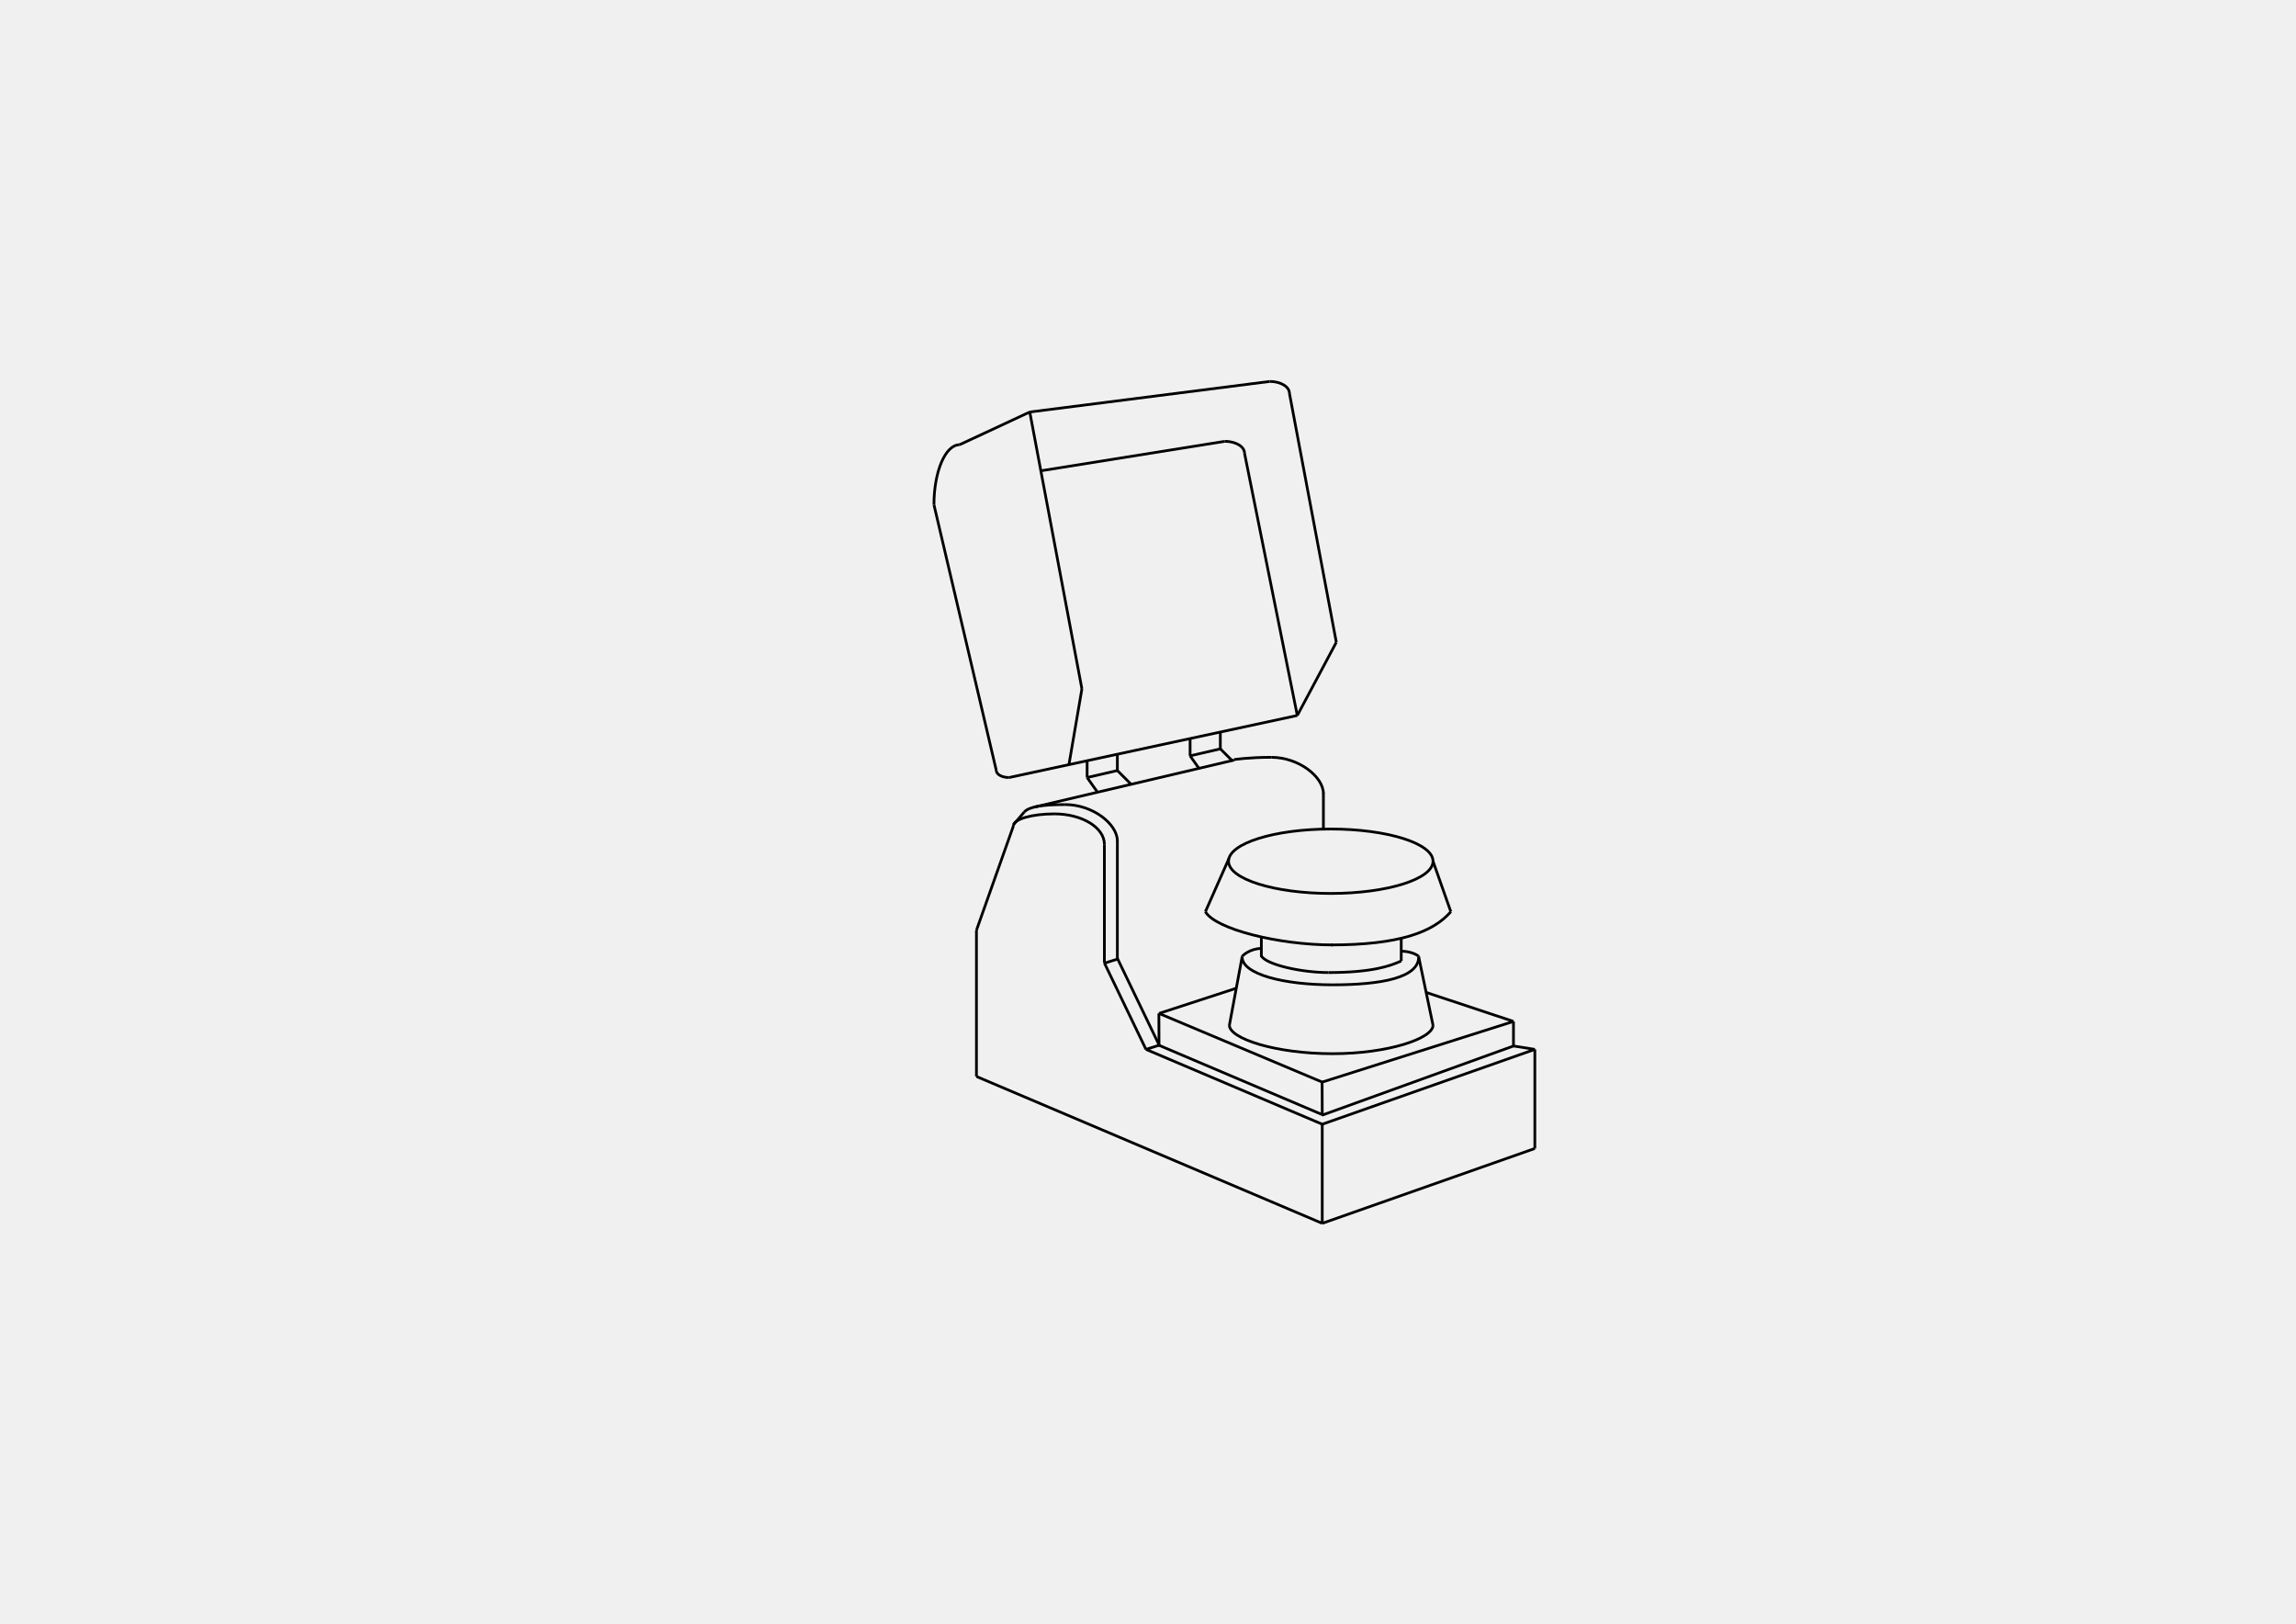
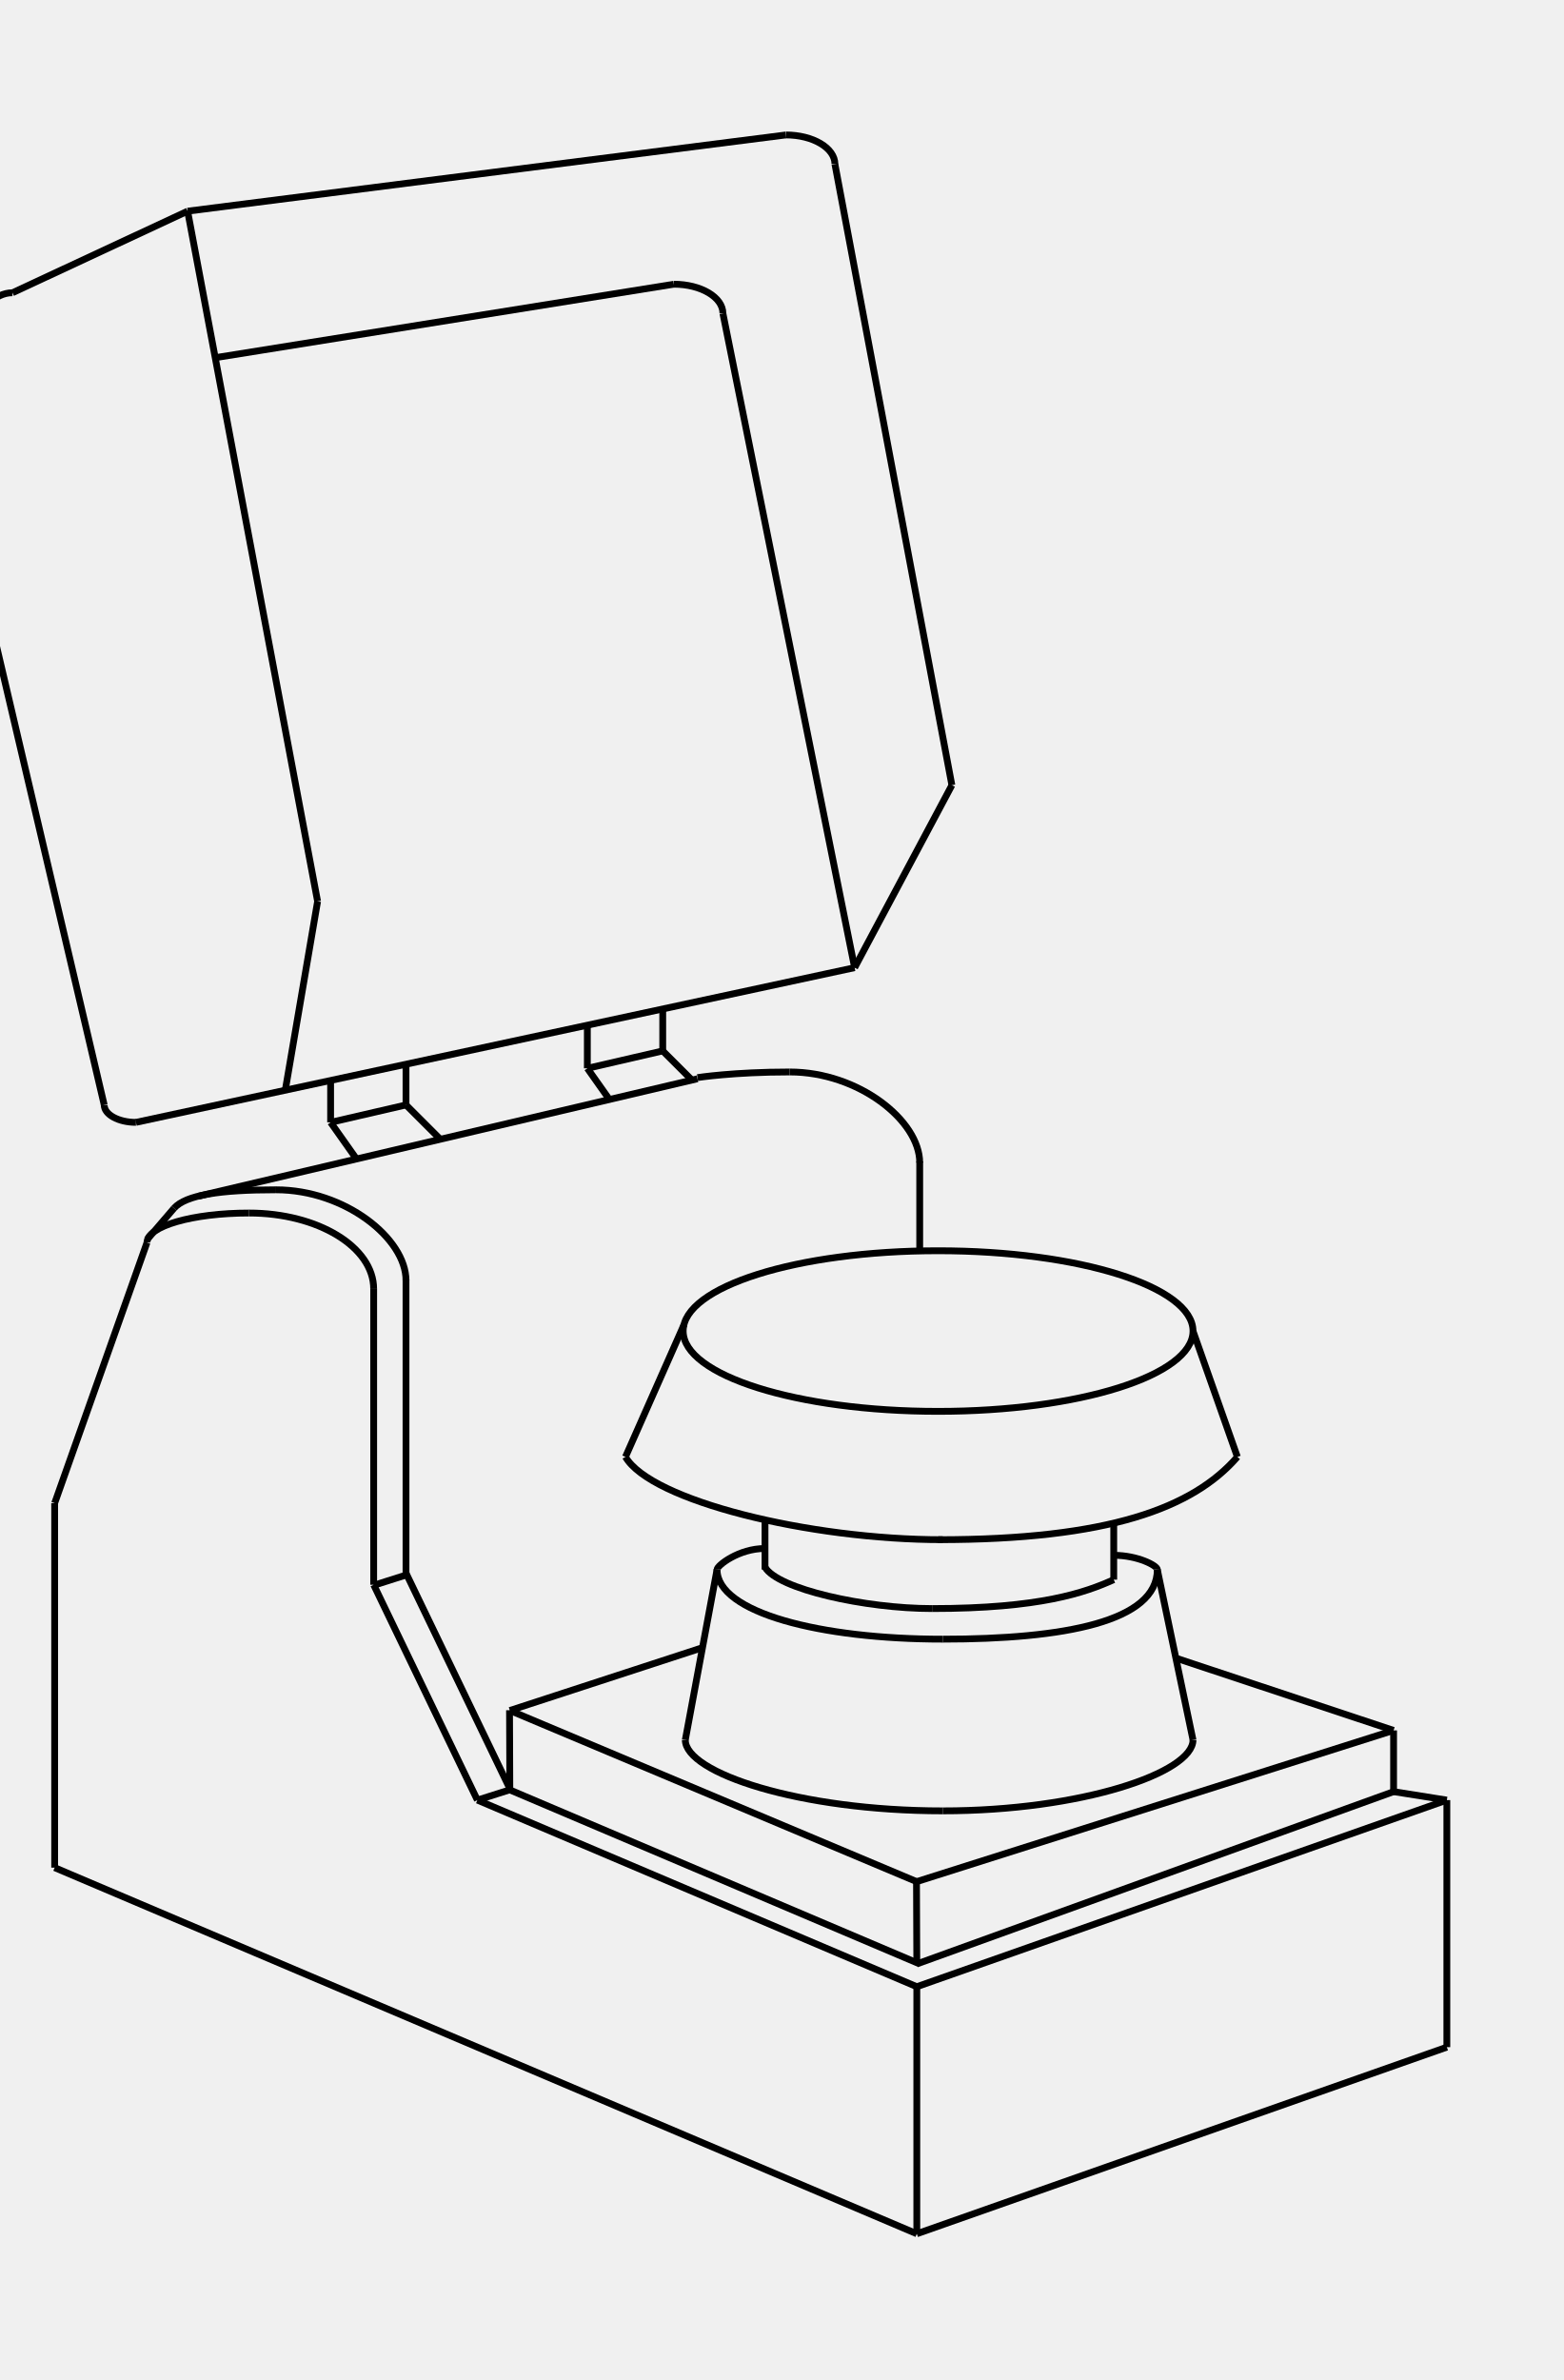
- <svg xmlns="http://www.w3.org/2000/svg" version="1.1" id="Capa_1" x="0px" y="0px" width="841.89px" height="595.28px" viewBox="0 0 841.89 595.28" enable-background="new 0 0 841.89 595.28" xml:space="preserve">
+ <svg xmlns="http://www.w3.org/2000/svg" version="1.1" id="Capa_1" x="0px" y="0px" viewBox="350 120 230 350" enable-background="new 350 120 230 350" xml:space="preserve">
  <g>
    <line fill="none" stroke="#000000" stroke-miterlimit="10" x1="377.594" y1="151.053" x2="396.711" y2="252.553" />
    <line fill="none" stroke="#000000" stroke-miterlimit="10" x1="396.711" y1="252.553" x2="391.957" y2="280.326" />
    <line fill="none" stroke="#000000" stroke-miterlimit="10" x1="475.691" y1="262.303" x2="369.994" y2="285.053" />
    <line fill="none" stroke="#000000" stroke-miterlimit="10" x1="365.326" y1="282.49" x2="342.457" y2="185.053" />
    <line fill="none" stroke="#000000" stroke-miterlimit="10" x1="377.594" y1="151.053" x2="351.832" y2="163.053" />
    <path fill="none" stroke="#000000" stroke-miterlimit="10" d="M342.457,185.053c0-12.16,4.193-22,9.375-22" />
    <line fill="none" stroke="#000000" stroke-miterlimit="10" x1="377.594" y1="151.053" x2="465.574" y2="139.845" />
    <line fill="none" stroke="#000000" stroke-miterlimit="10" x1="472.793" y1="144.138" x2="489.996" y2="235.469" />
    <line fill="none" stroke="#000000" stroke-miterlimit="10" x1="489.996" y1="235.469" x2="475.691" y2="262.303" />
    <line fill="none" stroke="#000000" stroke-miterlimit="10" x1="456.32" y1="166.089" x2="475.691" y2="262.303" />
    <path fill="none" stroke="#000000" stroke-miterlimit="10" d="M476.153,160.553" />
    <path fill="none" stroke="#000000" stroke-miterlimit="10" d="M381.957,172.553" />
    <path fill="none" stroke="#000000" stroke-miterlimit="10" d="M472.793,144.138c0-2.373-3.229-4.293-7.219-4.293" />
    <ellipse fill="none" stroke="#000000" stroke-miterlimit="10" cx="487.966" cy="315.743" rx="37.491" ry="11.81" />
    <line fill="none" stroke="#000000" stroke-miterlimit="10" x1="441.988" y1="334.25" x2="450.615" y2="314.761" />
    <line fill="none" stroke="#000000" stroke-miterlimit="10" x1="525.457" y1="315.743" x2="531.985" y2="334.25" />
    <line fill="none" stroke="#000000" stroke-miterlimit="10" x1="462.512" y1="343.779" x2="462.512" y2="350.809" />
    <line fill="none" stroke="#000000" stroke-miterlimit="10" x1="513.799" y1="343.988" x2="513.799" y2="352.303" />
    <path fill="none" stroke="#000000" stroke-miterlimit="10" d="M441.988,334.25c3.735,6.436,26.985,12.176,46.662,12.176" />
    <path fill="none" stroke="#000000" stroke-miterlimit="10" d="M531.985,334.25c-6.528,7.521-18.981,12.176-44.019,12.176" />
    <path fill="none" stroke="#000000" stroke-miterlimit="10" d="M455.457,350.809c0,6.354,15.224,10.244,33.193,10.244" />
    <path fill="none" stroke="#000000" stroke-miterlimit="10" d="M520.207,350.809c0,7.661-13.736,10.244-31.557,10.244" />
    <path fill="none" stroke="#000000" stroke-miterlimit="10" d="M455.457,350.809c0-0.556,3.154-3.089,7.055-3.089" />
    <path fill="none" stroke="#000000" stroke-miterlimit="10" d="M520.207,350.809c0-0.556-2.867-2.089-6.408-2.089" />
    <line fill="none" stroke="#000000" stroke-miterlimit="10" x1="455.457" y1="350.809" x2="450.789" y2="375.873" />
    <line fill="none" stroke="#000000" stroke-miterlimit="10" x1="520.207" y1="350.809" x2="525.457" y2="375.873" />
    <path fill="none" stroke="#000000" stroke-miterlimit="10" d="M456.32,166.089c0-2.373-3.229-4.293-7.22-4.293" />
    <line fill="none" stroke="#000000" stroke-miterlimit="10" x1="381.957" y1="172.553" x2="449.101" y2="161.796" />
    <path fill="none" stroke="#000000" stroke-miterlimit="10" d="M450.789,375.873c0,4.836,16.761,10.43,37.861,10.43" />
    <path fill="none" stroke="#000000" stroke-miterlimit="10" d="M525.457,375.873c0,4.836-16.463,10.43-36.807,10.43" />
    <line fill="none" stroke="#000000" stroke-miterlimit="10" x1="484.79" y1="396.72" x2="554.957" y2="374.471" />
    <line fill="none" stroke="#000000" stroke-miterlimit="10" x1="484.836" y1="408.818" x2="554.957" y2="383.476" />
    <line fill="none" stroke="#000000" stroke-miterlimit="10" x1="484.836" y1="412.163" x2="562.79" y2="384.72" />
    <line fill="none" stroke="#000000" stroke-miterlimit="10" x1="522.832" y1="363.804" x2="554.957" y2="374.471" />
    <line fill="none" stroke="#000000" stroke-miterlimit="10" x1="554.957" y1="374.471" x2="554.957" y2="383.476" />
    <line fill="none" stroke="#000000" stroke-miterlimit="10" x1="554.957" y1="383.476" x2="562.79" y2="384.72" />
    <line fill="none" stroke="#000000" stroke-miterlimit="10" x1="562.79" y1="384.72" x2="562.79" y2="421.053" />
    <line fill="none" stroke="#000000" stroke-miterlimit="10" x1="484.836" y1="448.496" x2="562.79" y2="421.053" />
    <line fill="none" stroke="#000000" stroke-miterlimit="10" x1="484.836" y1="412.163" x2="484.836" y2="448.496" />
    <line fill="none" stroke="#000000" stroke-miterlimit="10" x1="484.836" y1="412.163" x2="420.207" y2="384.72" />
    <line fill="none" stroke="#000000" stroke-miterlimit="10" x1="485.263" y1="408.818" x2="424.961" y2="383.212" />
    <line fill="none" stroke="#000000" stroke-miterlimit="10" x1="484.836" y1="408.818" x2="484.79" y2="396.72" />
    <line fill="none" stroke="#000000" stroke-miterlimit="10" x1="484.836" y1="396.72" x2="424.983" y2="371.544" />
    <line fill="none" stroke="#000000" stroke-miterlimit="10" x1="420.207" y1="384.72" x2="404.957" y2="353.053" />
    <line fill="none" stroke="#000000" stroke-miterlimit="10" x1="404.957" y1="353.053" x2="404.957" y2="309.553" />
    <line fill="none" stroke="#000000" stroke-miterlimit="10" x1="420.207" y1="384.72" x2="424.961" y2="383.212" />
    <line fill="none" stroke="#000000" stroke-miterlimit="10" x1="424.961" y1="382.998" x2="409.711" y2="351.331" />
    <line fill="none" stroke="#000000" stroke-miterlimit="10" x1="404.957" y1="353.133" x2="409.711" y2="351.625" />
    <line fill="none" stroke="#000000" stroke-miterlimit="10" x1="409.711" y1="351.625" x2="409.711" y2="308.125" />
    <line fill="none" stroke="#000000" stroke-miterlimit="10" x1="484.836" y1="448.496" x2="358.039" y2="394.655" />
    <line fill="none" stroke="#000000" stroke-miterlimit="10" x1="358.039" y1="341.053" x2="358.039" y2="394.655" />
    <line fill="none" stroke="#000000" stroke-miterlimit="10" x1="358.039" y1="341.053" x2="371.623" y2="302.72" />
    <path fill="none" stroke="#000000" stroke-miterlimit="10" d="M371.623,302.72c0-2.396,6.709-4.334,15-4.334" />
    <path fill="none" stroke="#000000" stroke-miterlimit="10" d="M404.957,309.553c0-6.173-8.2-11.167-18.334-11.167" />
    <path fill="none" stroke="#000000" stroke-miterlimit="10" d="M409.711,308.304c0-6.173-8.984-13.334-19.117-13.334" />
    <path fill="none" stroke="#000000" stroke-miterlimit="10" d="M375.594,297.678c1.738-1.938,6.709-2.708,15-2.708" />
    <line fill="none" stroke="#000000" stroke-miterlimit="10" x1="371.623" y1="302.303" x2="375.594" y2="297.678" />
    <line fill="none" stroke="#000000" stroke-miterlimit="10" x1="485.263" y1="303.934" x2="485.263" y2="290.797" />
    <line fill="none" stroke="#000000" stroke-miterlimit="10" x1="424.983" y1="371.544" x2="453.316" y2="362.303" />
    <line fill="none" stroke="#000000" stroke-miterlimit="10" x1="424.983" y1="383.602" x2="424.938" y2="371.503" />
    <path fill="none" stroke="#000000" stroke-miterlimit="10" d="M485.263,290.976c0-6.173-8.983-13.334-19.117-13.334" />
    <path fill="none" stroke="#000000" stroke-miterlimit="10" d="M452.582,278.47c0,0,5.272-0.828,13.563-0.828" />
    <line fill="none" stroke="#000000" stroke-miterlimit="10" x1="379.123" y1="295.92" x2="452.582" y2="278.642" />
    <line fill="none" stroke="#000000" stroke-miterlimit="10" x1="398.623" y1="278.642" x2="398.623" y2="285.053" />
    <line fill="none" stroke="#000000" stroke-miterlimit="10" x1="398.623" y1="285.053" x2="402.43" y2="290.438" />
    <line fill="none" stroke="#000000" stroke-miterlimit="10" x1="398.623" y1="285.053" x2="409.711" y2="282.49" />
    <line fill="none" stroke="#000000" stroke-miterlimit="10" x1="409.711" y1="282.49" x2="409.711" y2="276.303" />
    <line fill="none" stroke="#000000" stroke-miterlimit="10" x1="409.711" y1="282.49" x2="414.791" y2="287.571" />
    <line fill="none" stroke="#000000" stroke-miterlimit="10" x1="436.383" y1="270.693" x2="436.383" y2="277.105" />
    <line fill="none" stroke="#000000" stroke-miterlimit="10" x1="436.383" y1="277.105" x2="439.724" y2="281.832" />
    <line fill="none" stroke="#000000" stroke-miterlimit="10" x1="436.383" y1="277.105" x2="447.469" y2="274.543" />
    <line fill="none" stroke="#000000" stroke-miterlimit="10" x1="447.469" y1="274.543" x2="447.469" y2="268.354" />
    <line fill="none" stroke="#000000" stroke-miterlimit="10" x1="447.469" y1="274.543" x2="451.762" y2="278.834" />
    <path fill="none" stroke="#000000" stroke-miterlimit="10" d="M365.326,282.49c0,1.416,2.088,2.563,4.668,2.563" />
    <path fill="none" stroke="#000000" stroke-miterlimit="10" d="M462.512,350.468c1.867,3.218,14.732,6.085,24.57,6.085" />
    <path fill="none" stroke="#000000" stroke-miterlimit="10" d="M513.799,352.303c-4.146,1.88-10.816,4.25-26.717,4.25" />
  </g>
  <g>
    <line fill="none" stroke="#000000" stroke-miterlimit="10" x1="-195.271" y1="378.202" x2="-125.105" y2="355.954" />
    <line fill="none" stroke="#000000" stroke-miterlimit="10" x1="-195.226" y1="390.302" x2="-125.105" y2="364.958" />
    <line fill="none" stroke="#000000" stroke-miterlimit="10" x1="-195.226" y1="393.646" x2="-117.271" y2="366.202" />
    <line fill="none" stroke="#000000" stroke-miterlimit="10" x1="-157.88" y1="345.903" x2="-125.105" y2="355.954" />
    <line fill="none" stroke="#000000" stroke-miterlimit="10" x1="-125.105" y1="355.954" x2="-125.105" y2="364.958" />
    <line fill="none" stroke="#000000" stroke-miterlimit="10" x1="-125.105" y1="364.958" x2="-117.271" y2="366.202" />
    <line fill="none" stroke="#000000" stroke-miterlimit="10" x1="-117.271" y1="366.202" x2="-117.271" y2="402.536" />
    <line fill="none" stroke="#000000" stroke-miterlimit="10" x1="-195.226" y1="429.979" x2="-117.271" y2="402.536" />
    <line fill="none" stroke="#000000" stroke-miterlimit="10" x1="-195.226" y1="393.646" x2="-195.226" y2="429.979" />
    <line fill="none" stroke="#000000" stroke-miterlimit="10" x1="-195.226" y1="393.646" x2="-259.854" y2="366.202" />
    <line fill="none" stroke="#000000" stroke-miterlimit="10" x1="-194.798" y1="390.302" x2="-255.101" y2="364.694" />
    <line fill="none" stroke="#000000" stroke-miterlimit="10" x1="-195.226" y1="390.302" x2="-195.271" y2="378.202" />
    <line fill="none" stroke="#000000" stroke-miterlimit="10" x1="-195.226" y1="378.202" x2="-255.078" y2="353.026" />
    <line fill="none" stroke="#000000" stroke-miterlimit="10" x1="-259.854" y1="366.202" x2="-275.104" y2="334.535" />
    <line fill="none" stroke="#000000" stroke-miterlimit="10" x1="-275.104" y1="334.535" x2="-275.104" y2="291.036" />
    <line fill="none" stroke="#000000" stroke-miterlimit="10" x1="-259.854" y1="366.202" x2="-255.101" y2="364.694" />
    <line fill="none" stroke="#000000" stroke-miterlimit="10" x1="-255.101" y1="364.481" x2="-270.351" y2="332.814" />
    <line fill="none" stroke="#000000" stroke-miterlimit="10" x1="-275.104" y1="334.615" x2="-270.351" y2="333.107" />
    <line fill="none" stroke="#000000" stroke-miterlimit="10" x1="-270.351" y1="333.107" x2="-270.351" y2="289.608" />
    <line fill="none" stroke="#000000" stroke-miterlimit="10" x1="-195.226" y1="429.979" x2="-322.021" y2="376.138" />
    <line fill="none" stroke="#000000" stroke-miterlimit="10" x1="-322.021" y1="322.535" x2="-322.021" y2="376.138" />
    <line fill="none" stroke="#000000" stroke-miterlimit="10" x1="-322.021" y1="322.535" x2="-308.438" y2="284.203" />
    <path fill="none" stroke="#000000" stroke-miterlimit="10" d="M-308.438,284.203c0-2.396,6.709-4.334,15-4.334" />
    <path fill="none" stroke="#000000" stroke-miterlimit="10" d="M-275.104,291.036c0-6.173-8.2-11.167-18.333-11.167" />
    <path fill="none" stroke="#000000" stroke-miterlimit="10" d="M-270.351,289.787c0-6.173-8.983-13.334-19.117-13.334" />
    <path fill="none" stroke="#000000" stroke-miterlimit="10" d="M-304.468,279.161c1.738-1.938,6.709-2.708,15-2.708" />
    <line fill="none" stroke="#000000" stroke-miterlimit="10" x1="-308.438" y1="283.786" x2="-304.468" y2="279.161" />
    <line fill="none" stroke="#000000" stroke-miterlimit="10" x1="-255.078" y1="353.026" x2="-227.378" y2="344.024" />
    <line fill="none" stroke="#000000" stroke-miterlimit="10" x1="-255.078" y1="365.085" x2="-255.123" y2="352.985" />
    <line fill="none" stroke="#000000" stroke-miterlimit="10" x1="-195.271" y1="285.693" x2="-194.798" y2="272.28" />
    <path fill="none" stroke="#000000" stroke-miterlimit="10" d="M-194.798,272.458c0-6.173-8.984-13.334-19.117-13.334" />
    <path fill="none" stroke="#000000" stroke-miterlimit="10" d="M-227.48,259.953c0,0,5.273-0.828,13.564-0.828" />
    <line fill="none" stroke="#000000" stroke-miterlimit="10" x1="-300.938" y1="277.403" x2="-227.48" y2="260.125" />
    <g>
      <g>
        <path d="M-195.101,393.646c-0.002-3.156-0.004-6.313-0.006-9.47c-0.004-7.271-0.008-14.542-0.013-21.813     c-0.005-8.087-0.011-16.175-0.015-24.262c-0.004-5.605-0.008-11.211-0.011-16.815c-0.001-0.842-0.001-1.684-0.001-2.525     c0-0.161-0.25-0.162-0.25-0.002c0.002,3.157,0.004,6.313,0.006,9.471c0.004,7.271,0.008,14.541,0.013,21.813     c0.005,8.087,0.011,16.174,0.015,24.261c0.004,5.605,0.008,11.211,0.011,16.816c0.001,0.842,0.001,1.683,0.001,2.524     C-195.351,393.806-195.101,393.808-195.101,393.646L-195.101,393.646z" />
      </g>
    </g>
    <g>
      <g>
        <path d="M-197.242,318.023c-2.391-1.008-4.781-2.016-7.172-3.023c-5.898-2.486-11.795-4.973-17.693-7.458     c-7.49-3.157-14.98-6.314-22.471-9.472c-7.169-3.022-14.339-6.044-21.509-9.066c-4.936-2.081-9.872-4.161-14.808-6.242     c-1.105-0.466-2.209-0.931-3.314-1.397c-0.146-0.062-0.273,0.154-0.125,0.217c2.391,1.008,4.782,2.016,7.173,3.023     c5.897,2.486,11.795,4.972,17.692,7.458c7.49,3.157,14.98,6.314,22.47,9.473c7.17,3.021,14.34,6.044,21.51,9.066     c4.936,2.08,9.872,4.16,14.808,6.241c1.104,0.466,2.21,0.931,3.313,1.397C-197.22,318.301-197.093,318.086-197.242,318.023     L-197.242,318.023z" />
      </g>
    </g>
    <path fill="none" stroke="#000000" stroke-miterlimit="10" d="M-282.672,277.596" />
    <path fill="none" stroke="#000000" stroke-miterlimit="10" d="M-197.722,313.668" />
    <g>
      <g>
        <path d="M-120.554,288.564c-2.623-0.862-5.244-1.725-7.867-2.587c-6.349-2.088-12.697-4.175-19.047-6.263     c-7.799-2.565-15.599-5.13-23.398-7.695c-6.975-2.294-13.949-4.587-20.924-6.881c-3.874-1.274-7.748-2.548-11.621-3.822     c-0.22-0.072-0.439-0.144-0.658-0.216c-0.153-0.05-0.219,0.191-0.066,0.241c2.623,0.862,5.244,1.725,7.867,2.587     c6.349,2.088,12.697,4.175,19.047,6.263c7.799,2.565,15.599,5.13,23.398,7.695c6.975,2.294,13.949,4.587,20.924,6.881     c3.874,1.274,7.748,2.548,11.621,3.822c0.22,0.072,0.439,0.144,0.658,0.216C-120.467,288.856-120.402,288.615-120.554,288.564     L-120.554,288.564z" />
      </g>
    </g>
    <g>
      <g>
        <path d="M-119.078,289.493c0.162,0,0.164-0.25,0.002-0.25C-119.237,289.243-119.238,289.493-119.078,289.493L-119.078,289.493z" />
      </g>
    </g>
    <g>
      <g>
        <path d="M-117.146,366.203c0-3.231,0-6.462,0-9.693c0-7.366,0-14.732,0-22.099c0-8.013,0-16.024,0-24.036     c0-5.168,0-10.336,0-15.503c0-0.493,0-0.985,0-1.478c0-0.162-0.25-0.163-0.25-0.002c0,3.231,0,6.461,0,9.693     c0,7.366,0,14.733,0,22.099c0,8.013,0,16.024,0,24.037c0,5.167,0,10.335,0,15.503c0,0.492,0,0.985,0,1.478     C-117.396,366.362-117.146,366.364-117.146,366.203L-117.146,366.203z" />
      </g>
    </g>
    <g>
      <g>
        <path d="M-192.062,318.252c2.834-1.026,5.67-2.053,8.504-3.079c6.653-2.409,13.307-4.817,19.959-7.227     c7.695-2.786,15.389-5.572,23.084-8.358c5.959-2.157,11.918-4.315,17.876-6.473c1.659-0.601,3.319-1.202,4.979-1.803     c0.15-0.054,0.086-0.296-0.064-0.241c-2.836,1.026-5.67,2.053-8.505,3.079c-6.653,2.409-13.306,4.818-19.96,7.227     c-7.693,2.786-15.389,5.572-23.082,8.358c-5.959,2.157-11.918,4.315-17.877,6.473c-1.66,0.601-3.319,1.202-4.979,1.803     C-192.277,318.064-192.214,318.307-192.062,318.252L-192.062,318.252z" />
      </g>
    </g>
    <g>
      <g>
        <path d="M-117.146,293.394c-0.035-2.284-1.308-4.519-3.703-4.926c-0.157-0.027-0.225,0.214-0.066,0.241     c2.286,0.389,3.485,2.501,3.52,4.683C-117.394,293.553-117.144,293.555-117.146,293.394L-117.146,293.394z" />
      </g>
    </g>
    <path fill="none" stroke="#000000" stroke-miterlimit="10" d="M-192.513,313.668" />
    <g>
      <g>
        <path d="M-197.367,318.24c0.709,0.343,1.421,0.625,2.217,0.652c1.043,0.035,2.105-0.341,3.088-0.641     c0.153-0.047,0.09-0.289-0.064-0.241c-0.939,0.286-1.904,0.6-2.895,0.632c-0.791,0.025-1.522-0.281-2.221-0.619     C-197.386,317.953-197.511,318.169-197.367,318.24L-197.367,318.24z" />
      </g>
    </g>
    <ellipse fill="none" stroke="#000000" stroke-miterlimit="10" cx="-192.378" cy="297.465" rx="37.49" ry="11.81" />
    <line fill="none" stroke="#000000" stroke-miterlimit="10" x1="-239.041" y1="314.756" x2="-229.73" y2="296.483" />
    <line fill="none" stroke="#000000" stroke-miterlimit="10" x1="-154.888" y1="297.465" x2="-148.359" y2="315.973" />
    <line fill="none" stroke="#000000" stroke-miterlimit="10" x1="-217.833" y1="323.766" x2="-217.833" y2="332.531" />
    <line fill="none" stroke="#000000" stroke-miterlimit="10" x1="-166.546" y1="324.578" x2="-166.546" y2="334.775" />
    <path fill="none" stroke="#000000" stroke-miterlimit="10" d="M-239.041,314.756c3.736,6.436,26.986,11.52,46.662,11.52" />
    <path fill="none" stroke="#000000" stroke-miterlimit="10" d="M-217.833,332.531c0,4.832,11.008,7.66,25.455,7.66" />
    <path fill="none" stroke="#000000" stroke-miterlimit="10" d="M-148.359,315.973c-6.529,7.52-18.982,10.303-44.02,10.303" />
    <path fill="none" stroke="#000000" stroke-miterlimit="10" d="M-166.546,334.775c0,3.592-11.932,5.416-25.832,5.416" />
    <path fill="none" stroke="#000000" stroke-miterlimit="10" d="M-224.888,332.531c0,6.354,14.541,11.493,32.51,11.493" />
    <path fill="none" stroke="#000000" stroke-miterlimit="10" d="M-160.138,332.531c0,7.66-14.42,11.493-32.24,11.493" />
    <path fill="none" stroke="#000000" stroke-miterlimit="10" d="M-224.888,332.531c0-0.557,3.156-3.09,7.055-3.09" />
    <path fill="none" stroke="#000000" stroke-miterlimit="10" d="M-160.138,332.531c0-0.557-2.865-2.09-6.408-2.09" />
    <line fill="none" stroke="#000000" stroke-miterlimit="10" x1="-224.888" y1="332.531" x2="-229.847" y2="357.552" />
    <line fill="none" stroke="#000000" stroke-miterlimit="10" x1="-160.138" y1="332.531" x2="-155.179" y2="357.552" />
    <path fill="none" stroke="#000000" stroke-miterlimit="10" d="M-229.847,357.552c0,4.836,16.762,10.43,37.861,10.43" />
    <path fill="none" stroke="#000000" stroke-miterlimit="10" d="M-155.179,357.552c0,4.836-16.463,10.43-36.807,10.43" />
  </g>
-   <g>
-     <line fill="none" stroke="#000000" stroke-miterlimit="10" x1="1350.183" y1="243.052" x2="1369.3" y2="344.552" />
-     <line fill="none" stroke="#000000" stroke-miterlimit="10" x1="1369.3" y1="344.552" x2="1364.546" y2="372.324" />
-     <line fill="none" stroke="#000000" stroke-miterlimit="10" x1="1448.28" y1="354.302" x2="1342.583" y2="377.052" />
-     <line fill="none" stroke="#000000" stroke-miterlimit="10" x1="1337.915" y1="374.489" x2="1315.046" y2="277.052" />
-     <line fill="none" stroke="#000000" stroke-miterlimit="10" x1="1350.183" y1="243.052" x2="1324.421" y2="255.052" />
-     <path fill="none" stroke="#000000" stroke-miterlimit="10" d="M1315.046,277.052c0-12.16,4.193-22,9.375-22" />
-     <line fill="none" stroke="#000000" stroke-miterlimit="10" x1="1350.183" y1="243.052" x2="1438.163" y2="231.844" />
-     <line fill="none" stroke="#000000" stroke-miterlimit="10" x1="1445.382" y1="236.137" x2="1462.585" y2="327.469" />
-     <line fill="none" stroke="#000000" stroke-miterlimit="10" x1="1462.585" y1="327.469" x2="1448.28" y2="354.302" />
-     <line fill="none" stroke="#000000" stroke-miterlimit="10" x1="1428.909" y1="258.088" x2="1448.28" y2="354.302" />
-     <path fill="none" stroke="#000000" stroke-miterlimit="10" d="M1448.742,252.552" />
-     <path fill="none" stroke="#000000" stroke-miterlimit="10" d="M1354.546,264.552" />
-     <path fill="none" stroke="#000000" stroke-miterlimit="10" d="M1445.382,236.137c0-2.373-3.229-4.293-7.219-4.293" />
-     <g>
-       <path fill="none" stroke="#000000" stroke-miterlimit="10" d="M1472.948,417.833c0.132,0.068,0.266,0.138,0.377,0.249    c0.57,0.57,0.588,1.553,0,2.121c-0.191,0.186-0.406,0.35-0.637,0.484c-0.942,0.555-1.833-0.029-2.132-0.818    c-0.064-0.013-0.123-0.01-0.19-0.03c-4.165-1.308-8.556,0.518-12.646-0.714c-1.236-0.373-1.885-1.07-1.998-1.842    c-18.375,0.761-32.563,5.709-32.563,11.705c0,6.522,16.785,11.81,37.491,11.81c20.705,0,37.49-5.287,37.49-11.81    C1498.141,423.823,1487.609,419.437,1472.948,417.833z" />
-       <line fill="none" stroke="#000000" stroke-miterlimit="10" x1="1414.672" y1="447.495" x2="1423.299" y2="428.006" />
-       <line fill="none" stroke="#000000" stroke-miterlimit="10" x1="1498.141" y1="428.988" x2="1504.669" y2="447.495" />
-       <path fill="none" stroke="#000000" stroke-miterlimit="10" d="M1414.672,447.495c3.735,6.436,26.985,12.176,46.662,12.176" />
-       <path fill="none" stroke="#000000" stroke-miterlimit="10" d="M1504.669,447.495c-6.528,7.521-18.981,12.176-44.019,12.176" />
-     </g>
-     <line fill="none" stroke="#000000" stroke-miterlimit="10" x1="1425.905" y1="454.302" x2="1423.378" y2="467.872" />
-     <line fill="none" stroke="#000000" stroke-miterlimit="10" x1="1495.421" y1="454.229" x2="1498.046" y2="467.872" />
-     <path fill="none" stroke="#000000" stroke-miterlimit="10" d="M1428.909,258.088c0-2.373-3.229-4.293-7.22-4.293" />
-     <line fill="none" stroke="#000000" stroke-miterlimit="10" x1="1354.546" y1="264.552" x2="1421.689" y2="253.795" />
-     <path fill="none" stroke="#000000" stroke-miterlimit="10" d="M1423.378,467.872c0,4.836,16.761,10.43,37.861,10.43" />
-     <path fill="none" stroke="#000000" stroke-miterlimit="10" d="M1498.046,467.872c0,4.836-16.463,10.43-36.807,10.43" />
-     <line fill="none" stroke="#000000" stroke-miterlimit="10" x1="1457.379" y1="488.719" x2="1527.546" y2="466.47" />
-     <line fill="none" stroke="#000000" stroke-miterlimit="10" x1="1457.425" y1="500.817" x2="1527.546" y2="475.475" />
-     <line fill="none" stroke="#000000" stroke-miterlimit="10" x1="1457.425" y1="504.162" x2="1535.379" y2="476.719" />
-     <line fill="none" stroke="#000000" stroke-miterlimit="10" x1="1495.421" y1="455.803" x2="1527.546" y2="466.47" />
-     <line fill="none" stroke="#000000" stroke-miterlimit="10" x1="1527.546" y1="466.47" x2="1527.546" y2="475.475" />
-     <line fill="none" stroke="#000000" stroke-miterlimit="10" x1="1527.546" y1="475.475" x2="1535.379" y2="476.719" />
-     <line fill="none" stroke="#000000" stroke-miterlimit="10" x1="1535.379" y1="476.719" x2="1535.379" y2="513.052" />
-     <line fill="none" stroke="#000000" stroke-miterlimit="10" x1="1457.425" y1="540.495" x2="1535.379" y2="513.052" />
-     <line fill="none" stroke="#000000" stroke-miterlimit="10" x1="1457.425" y1="504.162" x2="1457.425" y2="540.495" />
-     <line fill="none" stroke="#000000" stroke-miterlimit="10" x1="1457.425" y1="504.162" x2="1392.796" y2="476.719" />
-     <line fill="none" stroke="#000000" stroke-miterlimit="10" x1="1457.852" y1="500.817" x2="1397.55" y2="475.211" />
-     <line fill="none" stroke="#000000" stroke-miterlimit="10" x1="1457.425" y1="500.817" x2="1457.379" y2="488.719" />
-     <line fill="none" stroke="#000000" stroke-miterlimit="10" x1="1457.425" y1="488.719" x2="1397.572" y2="463.543" />
-     <line fill="none" stroke="#000000" stroke-miterlimit="10" x1="1392.796" y1="476.719" x2="1377.546" y2="445.052" />
-     <line fill="none" stroke="#000000" stroke-miterlimit="10" x1="1377.546" y1="445.052" x2="1377.546" y2="401.552" />
-     <line fill="none" stroke="#000000" stroke-miterlimit="10" x1="1392.796" y1="476.719" x2="1397.55" y2="475.211" />
-     <line fill="none" stroke="#000000" stroke-miterlimit="10" x1="1397.55" y1="474.997" x2="1382.3" y2="443.33" />
-     <line fill="none" stroke="#000000" stroke-miterlimit="10" x1="1377.546" y1="445.132" x2="1382.3" y2="443.624" />
-     <line fill="none" stroke="#000000" stroke-miterlimit="10" x1="1382.3" y1="443.624" x2="1382.3" y2="400.124" />
-     <line fill="none" stroke="#000000" stroke-miterlimit="10" x1="1457.425" y1="540.495" x2="1330.628" y2="486.654" />
-     <line fill="none" stroke="#000000" stroke-miterlimit="10" x1="1330.628" y1="433.052" x2="1330.628" y2="486.654" />
-     <line fill="none" stroke="#000000" stroke-miterlimit="10" x1="1330.628" y1="433.052" x2="1344.212" y2="394.719" />
-     <path fill="none" stroke="#000000" stroke-miterlimit="10" d="M1344.212,394.719c0-2.396,6.709-4.334,15-4.334" />
-     <path fill="none" stroke="#000000" stroke-miterlimit="10" d="M1377.546,401.552c0-6.173-8.2-11.167-18.334-11.167" />
-     <path fill="none" stroke="#000000" stroke-miterlimit="10" d="M1382.3,400.303c0-6.173-8.984-13.334-19.117-13.334" />
-     <path fill="none" stroke="#000000" stroke-miterlimit="10" d="M1348.183,389.677c1.738-1.938,6.709-2.708,15-2.708" />
-     <line fill="none" stroke="#000000" stroke-miterlimit="10" x1="1344.212" y1="394.302" x2="1348.183" y2="389.677" />
-     <path fill="none" stroke="#000000" stroke-miterlimit="10" d="M1457.852,413.953c0-10.387,0-20.771,0-31.157" />
-     <line fill="none" stroke="#000000" stroke-miterlimit="10" x1="1397.572" y1="463.543" x2="1425.905" y2="454.302" />
-     <line fill="none" stroke="#000000" stroke-miterlimit="10" x1="1397.572" y1="475.601" x2="1397.526" y2="463.502" />
-     <path fill="none" stroke="#000000" stroke-miterlimit="10" d="M1457.852,382.975c0-6.173-8.983-13.334-19.117-13.334" />
-     <path fill="none" stroke="#000000" stroke-miterlimit="10" d="M1425.171,370.469c0,0,5.272-0.828,13.563-0.828" />
-     <line fill="none" stroke="#000000" stroke-miterlimit="10" x1="1351.712" y1="387.919" x2="1425.171" y2="370.641" />
-     <line fill="none" stroke="#000000" stroke-miterlimit="10" x1="1371.212" y1="370.641" x2="1371.212" y2="377.052" />
-     <line fill="none" stroke="#000000" stroke-miterlimit="10" x1="1371.212" y1="377.052" x2="1375.019" y2="382.438" />
-     <line fill="none" stroke="#000000" stroke-miterlimit="10" x1="1371.212" y1="377.052" x2="1382.3" y2="374.489" />
-     <line fill="none" stroke="#000000" stroke-miterlimit="10" x1="1382.3" y1="374.489" x2="1382.3" y2="368.301" />
-     <line fill="none" stroke="#000000" stroke-miterlimit="10" x1="1382.3" y1="374.489" x2="1387.38" y2="379.57" />
-     <line fill="none" stroke="#000000" stroke-miterlimit="10" x1="1408.972" y1="362.693" x2="1408.972" y2="369.104" />
-     <line fill="none" stroke="#000000" stroke-miterlimit="10" x1="1408.972" y1="369.104" x2="1412.313" y2="373.831" />
-     <line fill="none" stroke="#000000" stroke-miterlimit="10" x1="1408.972" y1="369.104" x2="1420.058" y2="366.541" />
-     <line fill="none" stroke="#000000" stroke-miterlimit="10" x1="1420.058" y1="366.541" x2="1420.058" y2="360.354" />
-     <line fill="none" stroke="#000000" stroke-miterlimit="10" x1="1420.058" y1="366.541" x2="1424.351" y2="370.834" />
-     <path fill="none" stroke="#000000" stroke-miterlimit="10" d="M1337.915,374.489c0,1.417,2.088,2.563,4.668,2.563" />
-     <g>
-       <g>
-         <path fill="#FFFFFF" d="M1464.974,419.127c3.556,0,7.111,0,10.667,0c0.412,0,2.204-0.803,1.248-0.803c-3.556,0-7.111,0-10.667,0     C1465.81,418.324,1464.018,419.127,1464.974,419.127L1464.974,419.127z" />
-       </g>
-     </g>
-     <g>
-       <g>
-         <path fill="#FFFFFF" d="M1478.979,417.363c-4.299-1.724-11.699-1.123-13.851,3.607c-2.271,4.993,11.873,1.258,13.451,0.024     c0.87-0.681,0.669-1.421-0.423-1.577c-2.999-0.426-5.16,1.145-8.018,1.225c0.464,0.421,0.928,0.842,1.391,1.262     c0.691-1.125,2.164-1.203,3.284-1.48c-0.199-0.743-0.398-1.486-0.598-2.229c-1.285,0.378-2.595,0.604-3.929,0.679     c-0.87,0.398-1.155,0.071-0.858-0.984c4.416-1.809,0.428-1.137-0.798-1.227c-2.97-0.215-5.995-0.4-8.825,0.707     c-1.092,0.428-3.66,2.098-2.099,3.453c1.662,1.442,4.883,0.642,6.656-0.05c0.315-0.123,2.545-1.267,1.545-1.884     c-4.375-2.697-9.498-3.262-14.437-2.912c-1.708,0.121-5.899,2.924-2.248,2.666c3.676-0.261,8.335,0.264,11.563,2.254     c0.515-0.628,1.029-1.256,1.545-1.884c1.106-0.431,3.899,0.404,5.303,0.372c1.682-0.04,3.39-0.256,4.997-0.754     c3.421-1.06,3.804-3.656-0.168-3.697c-2.961-0.03-8.463,1.563-9.555,4.725c-1.371,3.974,10.946,1.006,11.904,0.766     c3.262-0.819,2.645-3.031-0.598-2.229c-2.723,0.673-6.136,1.28-7.716,3.853c-0.634,1.031,0.537,1.286,1.391,1.262     c2.198-0.063,4.771-1.566,6.816-1.276c-0.142-0.525-0.282-1.051-0.423-1.576c-0.767,0.6-2.109,0.546-3.042,0.679     c2.502-0.356,0.398-2.547,3.309-1.379C1475.965,420.322,1480.973,418.162,1478.979,417.363L1478.979,417.363z" />
-       </g>
-     </g>
-     <g>
-       <g>
-         <path fill="#FFFFFF" d="M1475.984,420.206c-0.149,0.103-0.347,0.127-0.114,0.085c0.521-0.094,1.058-0.082,1.586-0.084     c0.983-0.004,1.999,0.185,2.921,0.52c1.119-0.816,2.238-1.635,3.357-2.452c-0.972,0.071-1.941,0.083-2.916,0.083     c-1.185,0.002-2.829,0.465-3.645,1.385c-0.862,0.972,0.743,1.186,1.371,1.185c0.974-0.001,1.943-0.012,2.916-0.083     c1.136-0.083,2.338-0.371,3.273-1.055c0.551-0.402,0.933-1.089,0.084-1.398c-3.998-1.455-9.571-1.064-13.107,1.355     c-0.912,0.624-0.65,1.385,0.401,1.497C1473.428,421.385,1474.902,420.946,1475.984,420.206L1475.984,420.206z" />
-       </g>
-     </g>
-     <g>
-       <g>
-         <path fill="#FFFFFF" d="M1454.554,420.523c1.914-0.008,3.688,0.911,5.552,1.254c1.316,0.241,2.875-0.106,3.872-1.038     c0.826-0.772,0.625-1.848-0.554-2.063c-2.299-0.423-4.401-1.424-6.782-1.414c-1.255,0.006-2.875,0.389-3.605,1.527     C1452.34,419.873,1453.62,420.527,1454.554,420.523L1454.554,420.523z" />
-       </g>
-     </g>
-     <g>
-       <g>
-         <path fill="#FFFFFF" d="M1480.767,419.152c1.37,0.715,1.294,2.659,2.75,3.334c0.838,0.388,1.958,0.124,2.802-0.103     c0.249-0.066,2.944-0.913,2.518-1.558c-0.056-0.084-0.11-0.167-0.166-0.25c-1.506,0.611-3.013,1.224-4.519,1.835     c0.542,0.015,0.875,0.882,0.987,1.282c0.14,0.499-0.441,1.296-0.573,1.771c-0.305,1.104,5.023,0.382,5.398-0.977     c0.295-1.069,0.965-1.83,0.394-2.945c-0.493-0.963-1.654-1.308-2.646-1.334c-0.458-0.013-5.156,0.878-4.519,1.835     c0.056,0.083,0.111,0.167,0.166,0.25c1.773-0.553,3.547-1.106,5.319-1.66c-1.396-0.646-1.345-2.601-2.75-3.334     c-0.989-0.516-2.563-0.018-3.521,0.327C1482.233,417.688,1479.893,418.697,1480.767,419.152L1480.767,419.152z" />
-       </g>
-     </g>
-     <g>
-       <g>
-         <path fill="#FFFFFF" d="M1484.466,422.69c0.069,0.069,0.128,0.147,0.177,0.232c-0.063-0.104-0.126-0.209-0.188-0.313     c0.112,0.22,0.179,0.445,0.239,0.684c0.281,1.102,2.371,0.736,3.081,0.546c0.732-0.196,2.677-0.909,2.396-2.013     c-0.116-0.457-0.292-0.87-0.606-1.231C1488.381,419.234,1483.147,421.175,1484.466,422.69L1484.466,422.69z" />
-       </g>
-     </g>
-     <g>
-       <g>
-         <path fill="#FFFFFF" d="M1484.487,422.355c0.052,0.052,0.096,0.11,0.13,0.175c-0.07-0.132-0.141-0.265-0.211-0.396     c0.082,0.179,0.113,0.351,0.128,0.545c-0.005-0.149-0.01-0.299-0.016-0.448c0.023,0.945-0.149,1.814,0.469,2.625     c0.777,1.018,2.706,0.635,3.666,0.207c0.854-0.382,2.183-1.426,1.389-2.467c-0.052-0.06-0.096-0.124-0.13-0.195     c0.07,0.133,0.141,0.265,0.211,0.396c-0.081-0.189-0.113-0.373-0.128-0.578c0.005,0.149,0.01,0.299,0.016,0.449     c-0.022-0.905,0.178-1.82-0.469-2.572c-0.846-0.982-2.649-0.66-3.666-0.207C1485.081,420.244,1483.627,421.355,1484.487,422.355     L1484.487,422.355z" />
-       </g>
-     </g>
-     <g>
-       <g>
-         <path fill="#FFFFFF" d="M1486.699,423.096c2.147,0.011,4.21,0.15,6.255,0.858c2.212,0.766,1.562,2.885,2.399,4.595     c0.691,1.41-0.45,1.964,0.897,3.137c1.265,1.101,3.35,1.852,4.819,2.726c1.443,0.858,6.117-1.37,5.137-1.953     c-1.616-0.96-3.166-1.832-4.819-2.726c-0.556-0.3-0.403-2.082-0.558-2.651c-0.301-1.103-0.564-1.965-0.703-3.13     c-0.432-3.617-8.806-3.333-11.133-3.346C1487.347,420.597,1483.036,423.075,1486.699,423.096L1486.699,423.096z" />
-       </g>
-     </g>
-     <g>
-       <g>
-         <path fill="#FFFFFF" d="M1448.757,415.248c-1.396,0.316-2.948,1.523-2.901,3.097c0.04,1.325,0.755,2.501,2.082,2.906     c1.328,0.406,2.951,0.049,3.872-1.037c0.803-0.946,0.528-2.3-0.718-2.681c-0.22-0.072-0.129-0.02,0.27,0.16     c-0.174-0.124-0.114-0.057,0.179,0.201c-0.093-0.088-0.16-0.201-0.223-0.313c0.078,0.16,0.155,0.318,0.232,0.479     c-0.102-0.211-0.159-0.421-0.181-0.653c0.013,0.177,0.024,0.354,0.037,0.53c-0.008-0.248,0.149-0.667-0.079-0.008     c0.098-0.206,0.03-0.111-0.201,0.282c-0.119,0.11-0.239,0.221-0.358,0.331c-1.142,0.445-1.474,0.61-0.995,0.494     c1.092-0.247,2.579-1.325,2.23-2.629C1451.638,415.047,1449.848,415,1448.757,415.248L1448.757,415.248z" />
-       </g>
-     </g>
-     <g>
-       <g>
-         <path fill="#FFFFFF" d="M1455.735,416.248c2.226,0,5.765-3.377,2.059-3.377C1455.568,412.871,1452.029,416.248,1455.735,416.248     L1455.735,416.248z" />
-       </g>
-     </g>
-     <g>
-       <path fill="none" stroke="#000000" stroke-miterlimit="10" d="M1556.563,371.085c-0.086,1.544-7.769,6.157-28.228,10.086" />
-       <path fill="none" stroke="#000000" stroke-miterlimit="10" d="M1493.696,399.646c9.709-7.776,21.725-14.111,33.819-18.318" />
-       <path fill="none" stroke="#000000" stroke-miterlimit="10" d="M1450.725,414.49c0.035,0.181,6.798-0.967,15.122-2.564" />
-       <path fill="none" stroke="#000000" stroke-miterlimit="10" d="M1465.847,411.926c4.356-1.176,22.343-6.497,27.85-12.279" />
-       <path fill="none" stroke="#000000" stroke-miterlimit="10" d="M1448.96,422.975c-1.899-3.708-3.201-8.719,1.765-8.484" />
-       <path fill="none" stroke="#000000" stroke-miterlimit="10" d="M1448.96,422.975c4.563,6.082,16.619,14.98,43.064,1.782" />
-       <path fill="none" stroke="#000000" stroke-miterlimit="10" d="M1489.184,415.251c3.205,16.694,16.069,26.02,22.614,20.058" />
-       <path fill="none" stroke="#000000" stroke-miterlimit="10" d="M1503.738,423.656c5.79,12.042,14.682,22.554,28.562,17.936" />
-       <path fill="none" stroke="#000000" stroke-miterlimit="10" d="M1537.537,422.909c1.81,9.424-1.763,17.337-5.237,18.683" />
-       <path fill="none" stroke="#000000" stroke-miterlimit="10" d="M1524.626,422.843c2.525,1.663,15.41,0.717,20.089-1.879" />
-       <path fill="none" stroke="#000000" stroke-miterlimit="10" d="M1561.234,398.614c0.515,5.438-5.451,17.679-16.52,22.35" />
-       <path fill="none" stroke="#000000" stroke-miterlimit="10" d="M1561.241,401.413c7.188-2.78,10.828-4.37,18.186-7.819" />
-       <path fill="none" stroke="#000000" stroke-miterlimit="10" d="M1531.485,428.511c-0.563-2.933-1.752-5.165-2.656-4.991" />
-       <path fill="none" stroke="#000000" stroke-miterlimit="10" d="M1550.372,374.861c-0.481-2.51,0.556-4.816,2.32-5.154" />
-       <path fill="none" stroke="#000000" stroke-miterlimit="10" d="M1567.855,398.79c6.389,10.294,21.199,21.084,22.707,16.34" />
-       <path fill="none" stroke="#000000" stroke-miterlimit="10" d="M1590.563,415.13c2.193-11.113-32.563-46.951-37.87-45.423" />
-       <path fill="none" stroke="#000000" stroke-miterlimit="10" d="M1549.025,375.655c-6.733-8.406-2.479-13.424,1.922-15.032" />
-       <path fill="none" stroke="#000000" stroke-miterlimit="10" d="M1597.441,403.891c-11.809-21.723-29.785-45.076-46.494-43.268" />
-       <path fill="none" stroke="#000000" stroke-miterlimit="10" d="M1566.183,399.463c2.489,3.578,13.787,23.473,30.044,21.962" />
-       <path fill="none" stroke="#000000" stroke-miterlimit="10" d="M1597.441,403.891c5.871,12.017,1.228,17.064-1.215,17.534" />
-     </g>
-     <path fill="none" stroke="#000000" stroke-miterlimit="10" d="M1450.725,414.49c-0.377,6.75,8.54,8.069,18.116,8.069" />
-     <path fill="none" stroke="#000000" stroke-miterlimit="10" d="M1466.794,411.664c4.193,6.553,2.925,10.12,2.047,10.896" />
-   </g>
</svg>
